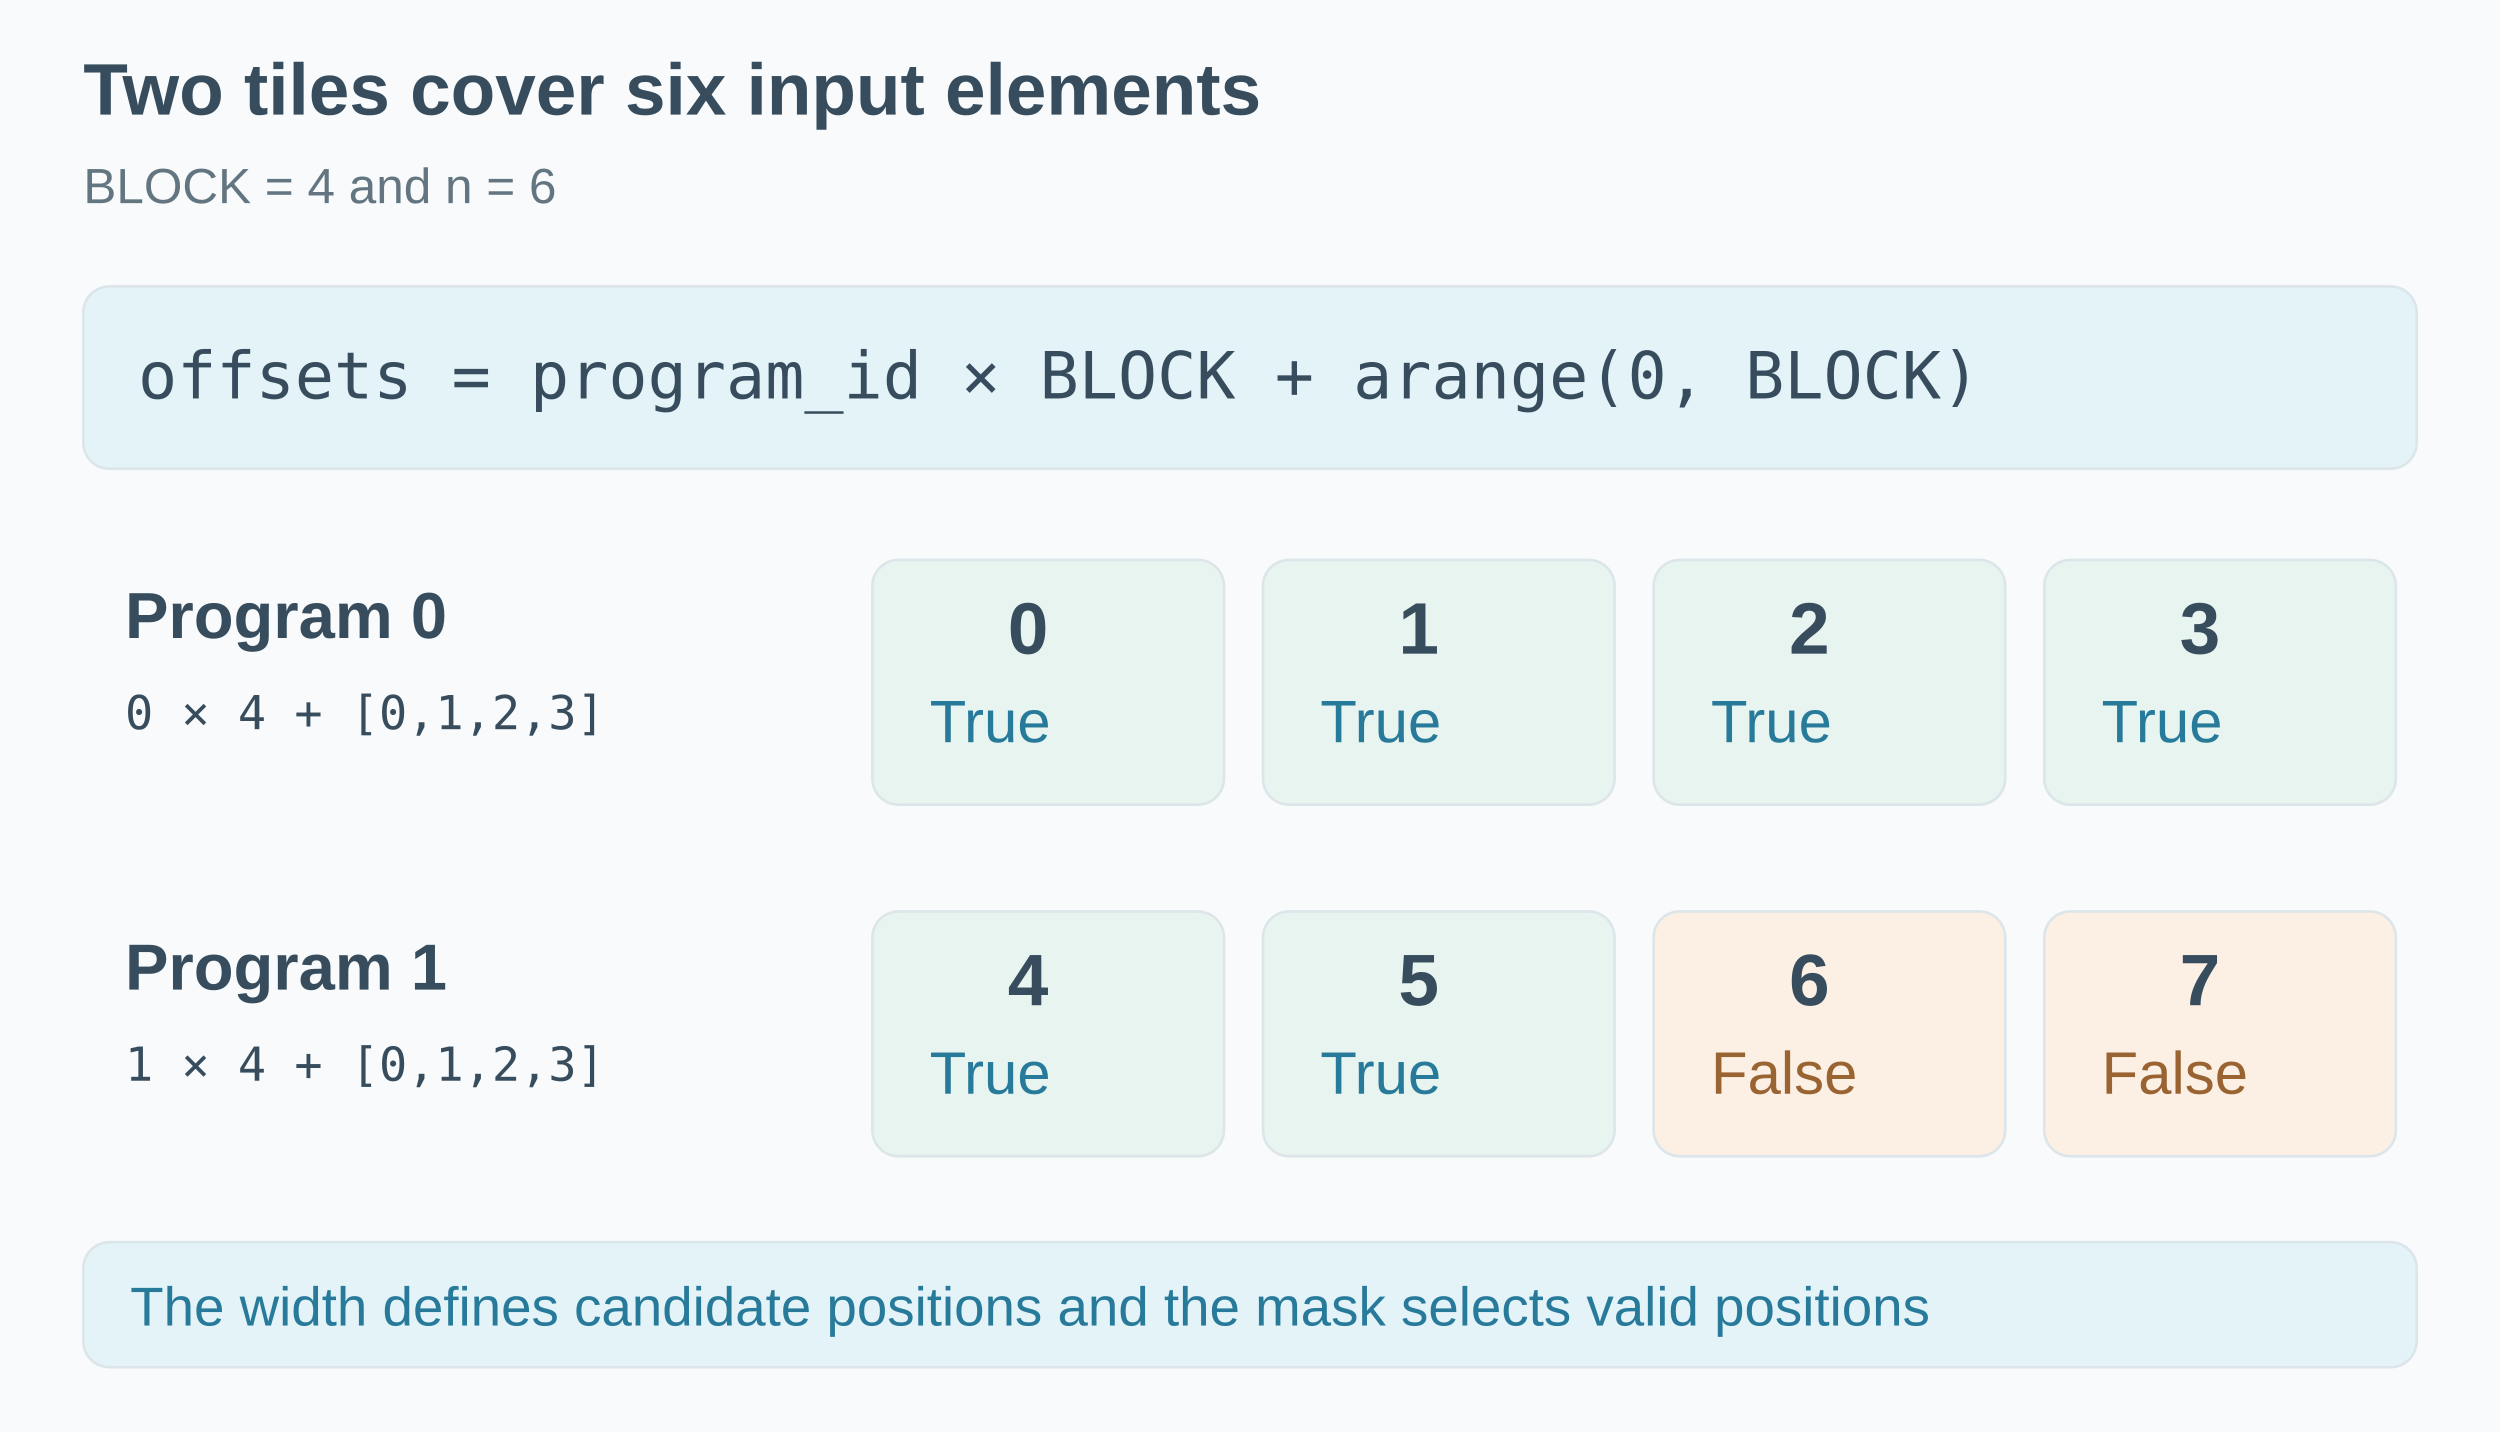
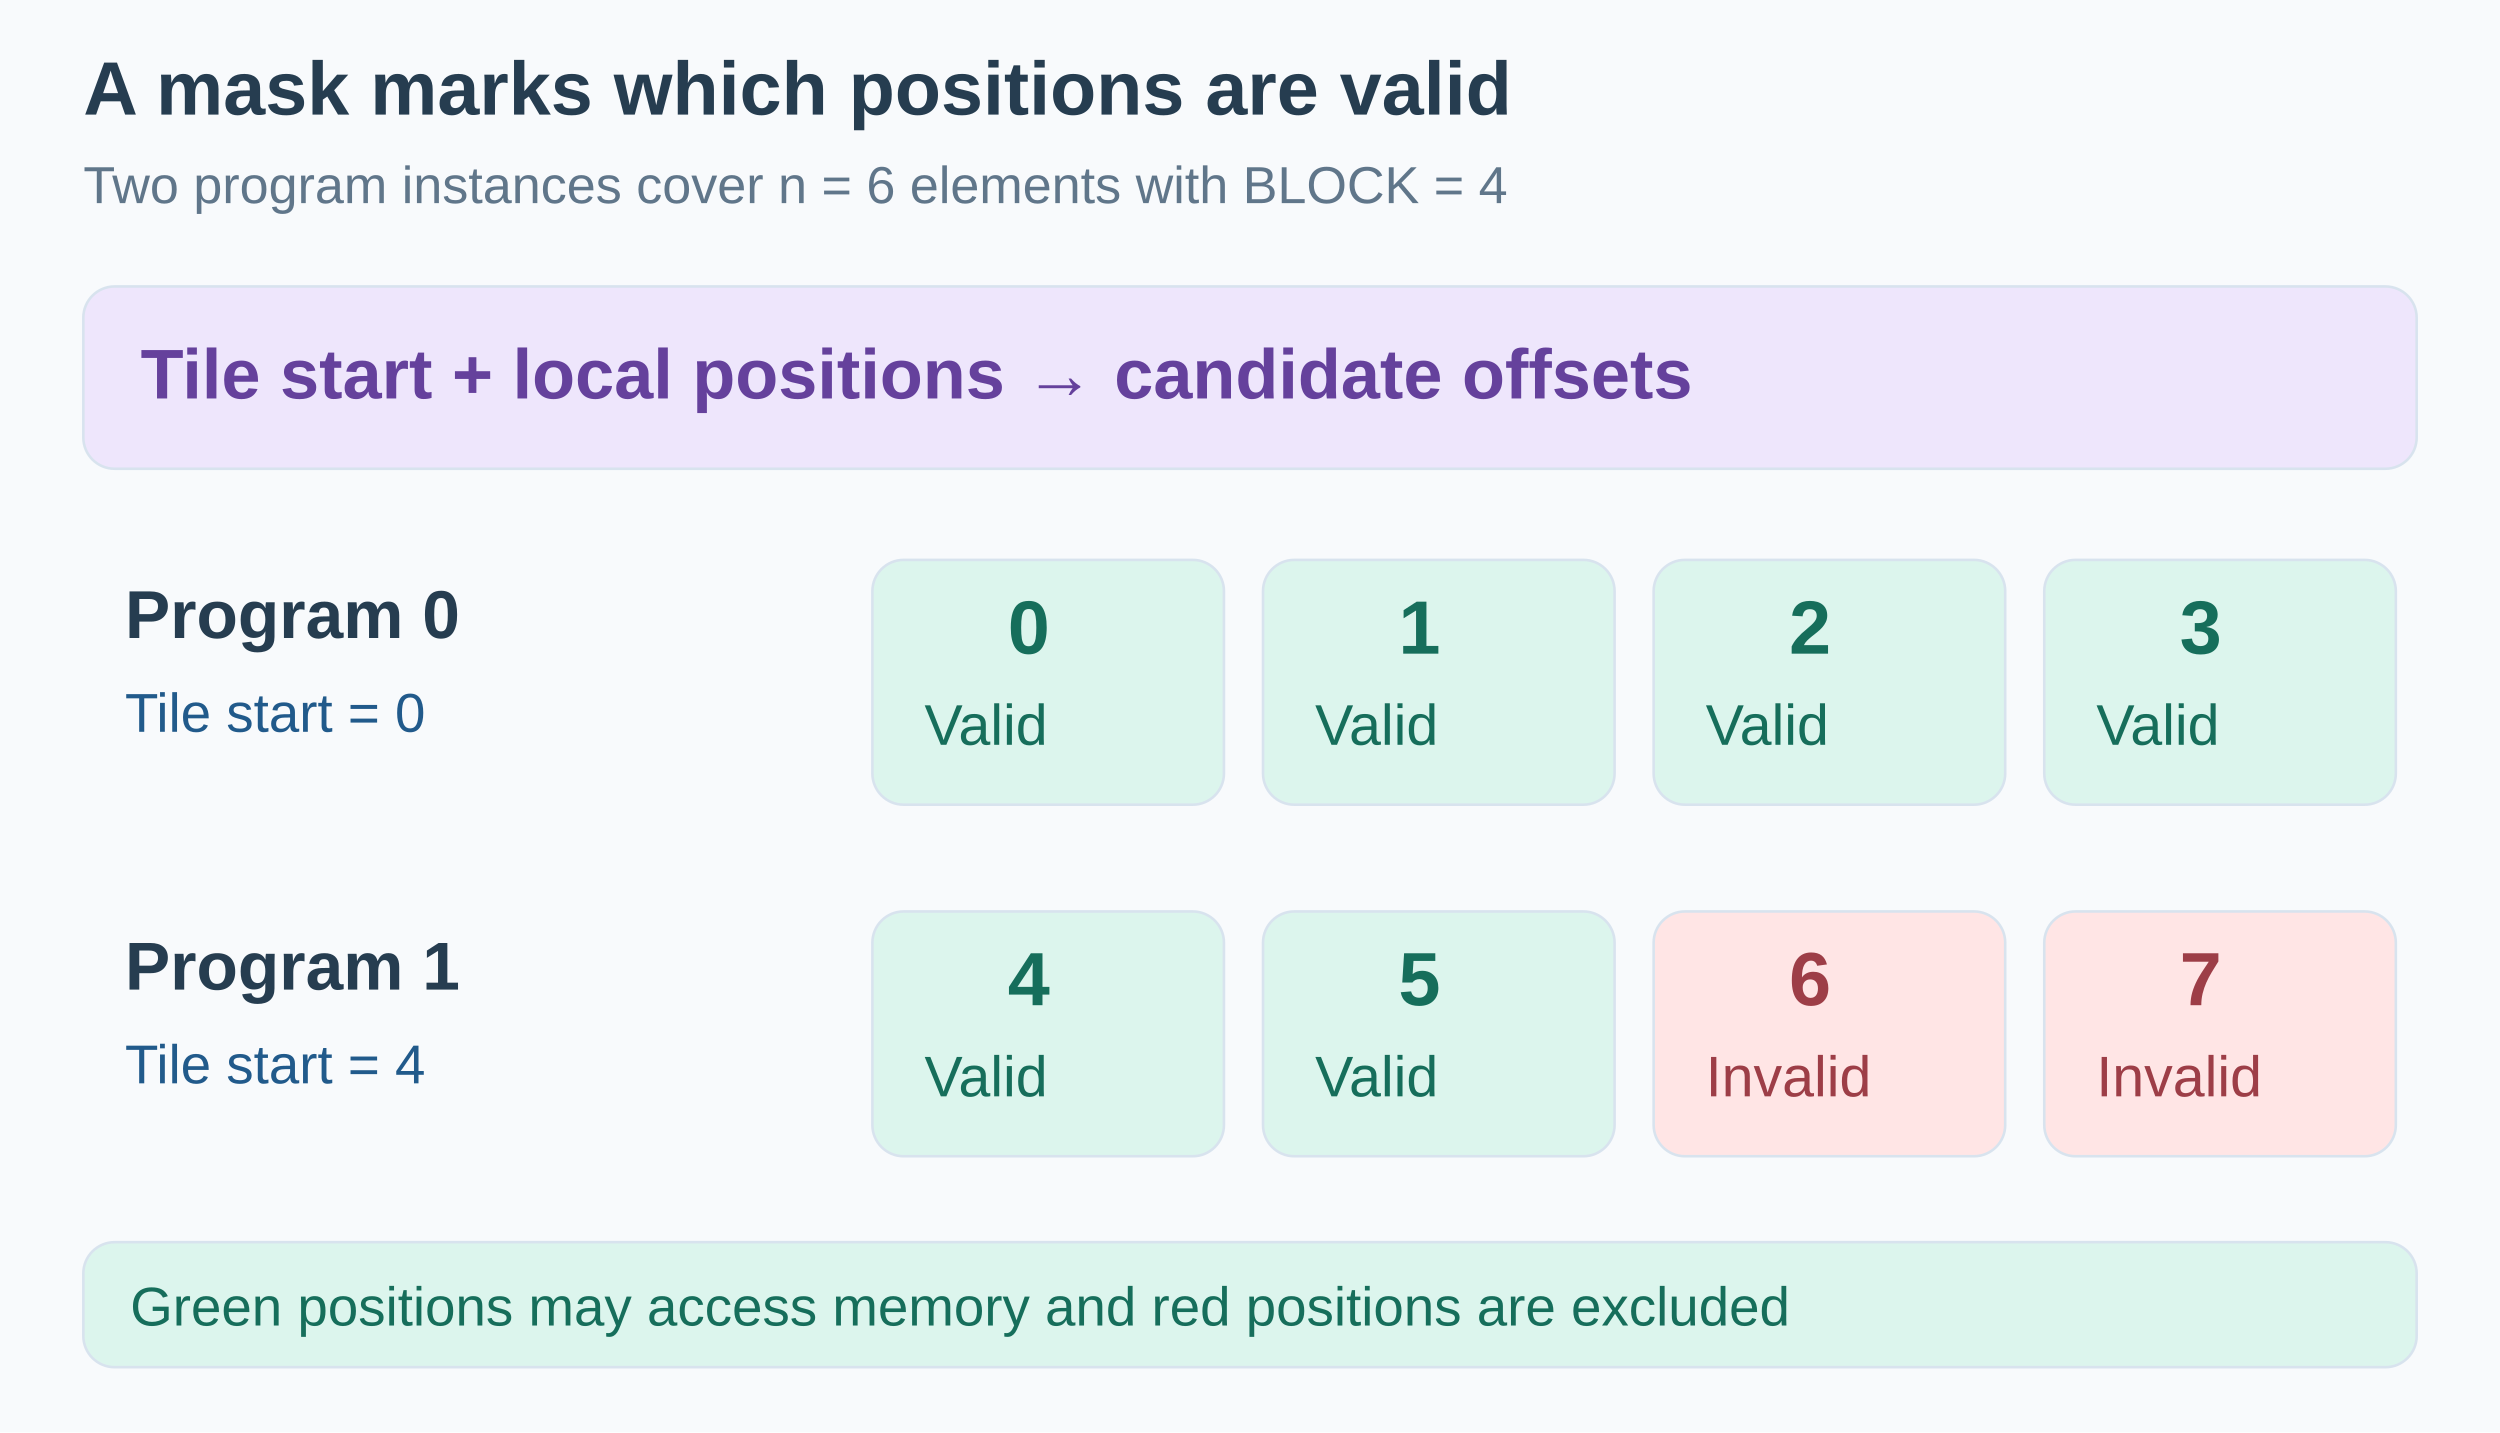
<svg xmlns="http://www.w3.org/2000/svg" width="960" height="550" viewBox="0 0 960 550" role="img" aria-labelledby="title desc">
  <defs>
    <marker id="arrow" viewBox="0 0 10 10" refX="9" refY="5" markerWidth="7" markerHeight="7" orient="auto-start-reverse">
-       <path d="M0 0L10 5L0 10Z" fill="#637580" />
+       <path d="M0 0L10 5L0 10Z" fill="#60768a" />
    </marker>
  </defs>
-   <style>text{font-family:Arial,Helvetica,sans-serif;fill:#374d5d}.code{font-family:Consolas,"DejaVu Sans Mono",monospace}</style>
-   <rect width="960" height="550" fill="#f8fafb" />
-   <text x="32" y="44" font-size="28" style="fill:#374d5d" font-weight="700">Two tiles cover six input elements</text>
-   <text x="32" y="78" font-size="19" style="fill:#637580">BLOCK = 4 and n = 6</text>
-   <rect x="32" y="110" width="896" height="70" rx="10" fill="#e3f3f8" stroke="#dce5e9" />
-   <text x="53" y="153" font-size="25" style="fill:#374d5d" class="code">offsets = program_id × BLOCK + arange(0, BLOCK)</text>
-   <text x="48" y="245" font-size="25" style="fill:#374d5d" font-weight="700">Program 0</text>
-   <text x="48" y="280" font-size="18" style="fill:#374d5d" class="code">0 × 4 + [0,1,2,3]</text>
-   <rect x="335" y="215" width="135" height="94" rx="10" fill="#e8f4ef" stroke="#dce5e9" />
-   <text x="387" y="251" font-size="28" style="fill:#374d5d" font-weight="700">0</text>
-   <text x="357" y="285" font-size="23" style="fill:#277a9a">True</text>
-   <rect x="485" y="215" width="135" height="94" rx="10" fill="#e8f4ef" stroke="#dce5e9" />
-   <text x="537" y="251" font-size="28" style="fill:#374d5d" font-weight="700">1</text>
-   <text x="507" y="285" font-size="23" style="fill:#277a9a">True</text>
-   <rect x="635" y="215" width="135" height="94" rx="10" fill="#e8f4ef" stroke="#dce5e9" />
-   <text x="687" y="251" font-size="28" style="fill:#374d5d" font-weight="700">2</text>
-   <text x="657" y="285" font-size="23" style="fill:#277a9a">True</text>
-   <rect x="785" y="215" width="135" height="94" rx="10" fill="#e8f4ef" stroke="#dce5e9" />
-   <text x="837" y="251" font-size="28" style="fill:#374d5d" font-weight="700">3</text>
-   <text x="807" y="285" font-size="23" style="fill:#277a9a">True</text>
-   <text x="48" y="380" font-size="25" style="fill:#374d5d" font-weight="700">Program 1</text>
-   <text x="48" y="415" font-size="18" style="fill:#374d5d" class="code">1 × 4 + [0,1,2,3]</text>
-   <rect x="335" y="350" width="135" height="94" rx="10" fill="#e8f4ef" stroke="#dce5e9" />
-   <text x="387" y="386" font-size="28" style="fill:#374d5d" font-weight="700">4</text>
-   <text x="357" y="420" font-size="23" style="fill:#277a9a">True</text>
-   <rect x="485" y="350" width="135" height="94" rx="10" fill="#e8f4ef" stroke="#dce5e9" />
-   <text x="537" y="386" font-size="28" style="fill:#374d5d" font-weight="700">5</text>
-   <text x="507" y="420" font-size="23" style="fill:#277a9a">True</text>
-   <rect x="635" y="350" width="135" height="94" rx="10" fill="#fcf0e5" stroke="#dce5e9" />
-   <text x="687" y="386" font-size="28" style="fill:#374d5d" font-weight="700">6</text>
-   <text x="657" y="420" font-size="23" style="fill:#996332">False</text>
-   <rect x="785" y="350" width="135" height="94" rx="10" fill="#fcf0e5" stroke="#dce5e9" />
-   <text x="837" y="386" font-size="28" style="fill:#374d5d" font-weight="700">7</text>
-   <text x="807" y="420" font-size="23" style="fill:#996332">False</text>
-   <rect x="32" y="477" width="896" height="48" rx="10" fill="#e3f3f8" stroke="#dce5e9" />
-   <text x="50" y="509" font-size="21" style="fill:#277a9a">The width defines candidate positions and the mask selects valid positions</text>
+   <style>text{font-family:Arial,Helvetica,sans-serif}.code{font-family:Consolas,"DejaVu Sans Mono",monospace}</style>
+   <rect width="960" height="550" fill="#f8fafc" />
+   <text x="32" y="44" font-size="29" fill="#263d50" font-weight="700">A mask marks which positions are valid</text>
+   <text x="32" y="78" font-size="20" fill="#60768a">Two program instances cover n = 6 elements with BLOCK = 4</text>
+   <rect x="32" y="110" width="896" height="70" rx="12" fill="#eee6fc" stroke="#d8e3ee" />
+   <text x="54" y="153" font-size="27" fill="#65419c" font-weight="700">Tile start + local positions → candidate offsets</text>
+   <text x="48" y="245" font-size="26" fill="#263d50" font-weight="700">Program 0</text>
+   <text x="48" y="281" font-size="21" fill="#215a8b">Tile start = 0</text>
+   <rect x="335" y="215" width="135" height="94" rx="12" fill="#dcf5ed" stroke="#d8e3ee" />
+   <text x="387" y="251" font-size="29" fill="#166e5b" font-weight="700">0</text>
+   <text x="355" y="286" font-size="22" fill="#166e5b">Valid</text>
+   <rect x="485" y="215" width="135" height="94" rx="12" fill="#dcf5ed" stroke="#d8e3ee" />
+   <text x="537" y="251" font-size="29" fill="#166e5b" font-weight="700">1</text>
+   <text x="505" y="286" font-size="22" fill="#166e5b">Valid</text>
+   <rect x="635" y="215" width="135" height="94" rx="12" fill="#dcf5ed" stroke="#d8e3ee" />
+   <text x="687" y="251" font-size="29" fill="#166e5b" font-weight="700">2</text>
+   <text x="655" y="286" font-size="22" fill="#166e5b">Valid</text>
+   <rect x="785" y="215" width="135" height="94" rx="12" fill="#dcf5ed" stroke="#d8e3ee" />
+   <text x="837" y="251" font-size="29" fill="#166e5b" font-weight="700">3</text>
+   <text x="805" y="286" font-size="22" fill="#166e5b">Valid</text>
+   <text x="48" y="380" font-size="26" fill="#263d50" font-weight="700">Program 1</text>
+   <text x="48" y="416" font-size="21" fill="#215a8b">Tile start = 4</text>
+   <rect x="335" y="350" width="135" height="94" rx="12" fill="#dcf5ed" stroke="#d8e3ee" />
+   <text x="387" y="386" font-size="29" fill="#166e5b" font-weight="700">4</text>
+   <text x="355" y="421" font-size="22" fill="#166e5b">Valid</text>
+   <rect x="485" y="350" width="135" height="94" rx="12" fill="#dcf5ed" stroke="#d8e3ee" />
+   <text x="537" y="386" font-size="29" fill="#166e5b" font-weight="700">5</text>
+   <text x="505" y="421" font-size="22" fill="#166e5b">Valid</text>
+   <rect x="635" y="350" width="135" height="94" rx="12" fill="#ffe5e5" stroke="#d8e3ee" />
+   <text x="687" y="386" font-size="29" fill="#9d3e47" font-weight="700">6</text>
+   <text x="655" y="421" font-size="22" fill="#9d3e47">Invalid</text>
+   <rect x="785" y="350" width="135" height="94" rx="12" fill="#ffe5e5" stroke="#d8e3ee" />
+   <text x="837" y="386" font-size="29" fill="#9d3e47" font-weight="700">7</text>
+   <text x="805" y="421" font-size="22" fill="#9d3e47">Invalid</text>
+   <rect x="32" y="477" width="896" height="48" rx="12" fill="#dcf5ed" stroke="#d8e3ee" />
+   <text x="50" y="509" font-size="21" fill="#166e5b">Green positions may access memory and red positions are excluded</text>
</svg>
